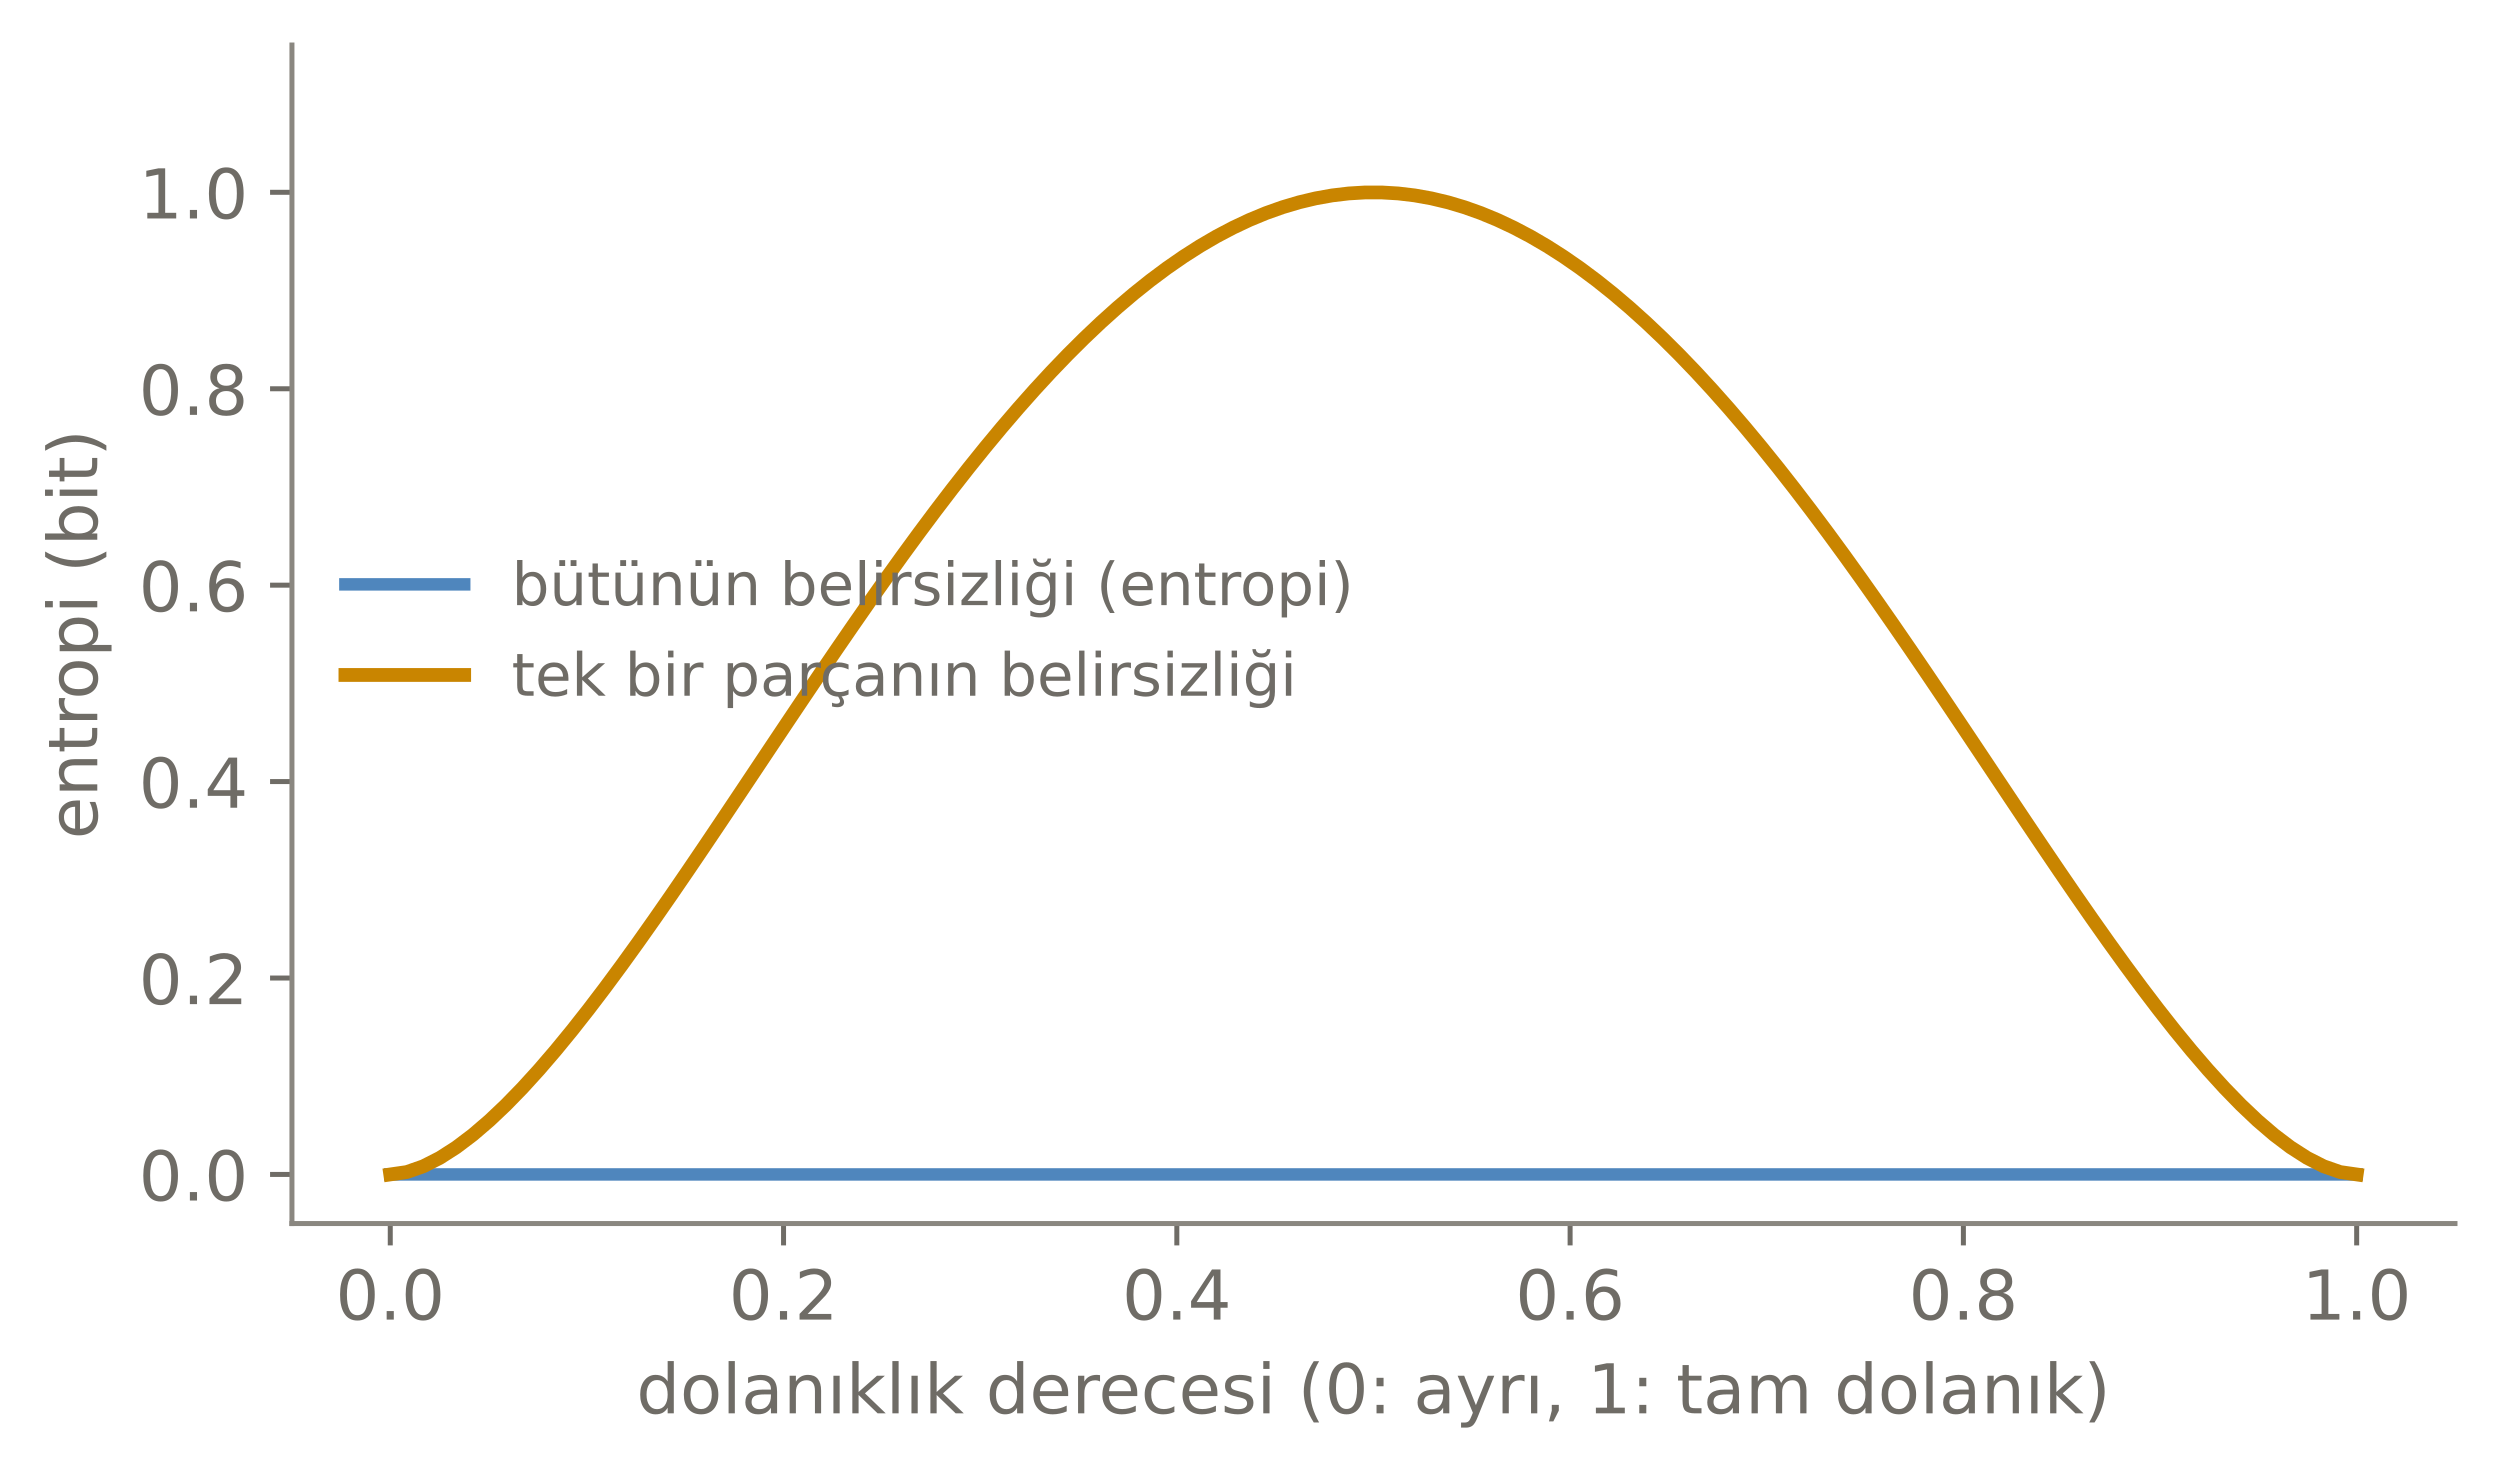
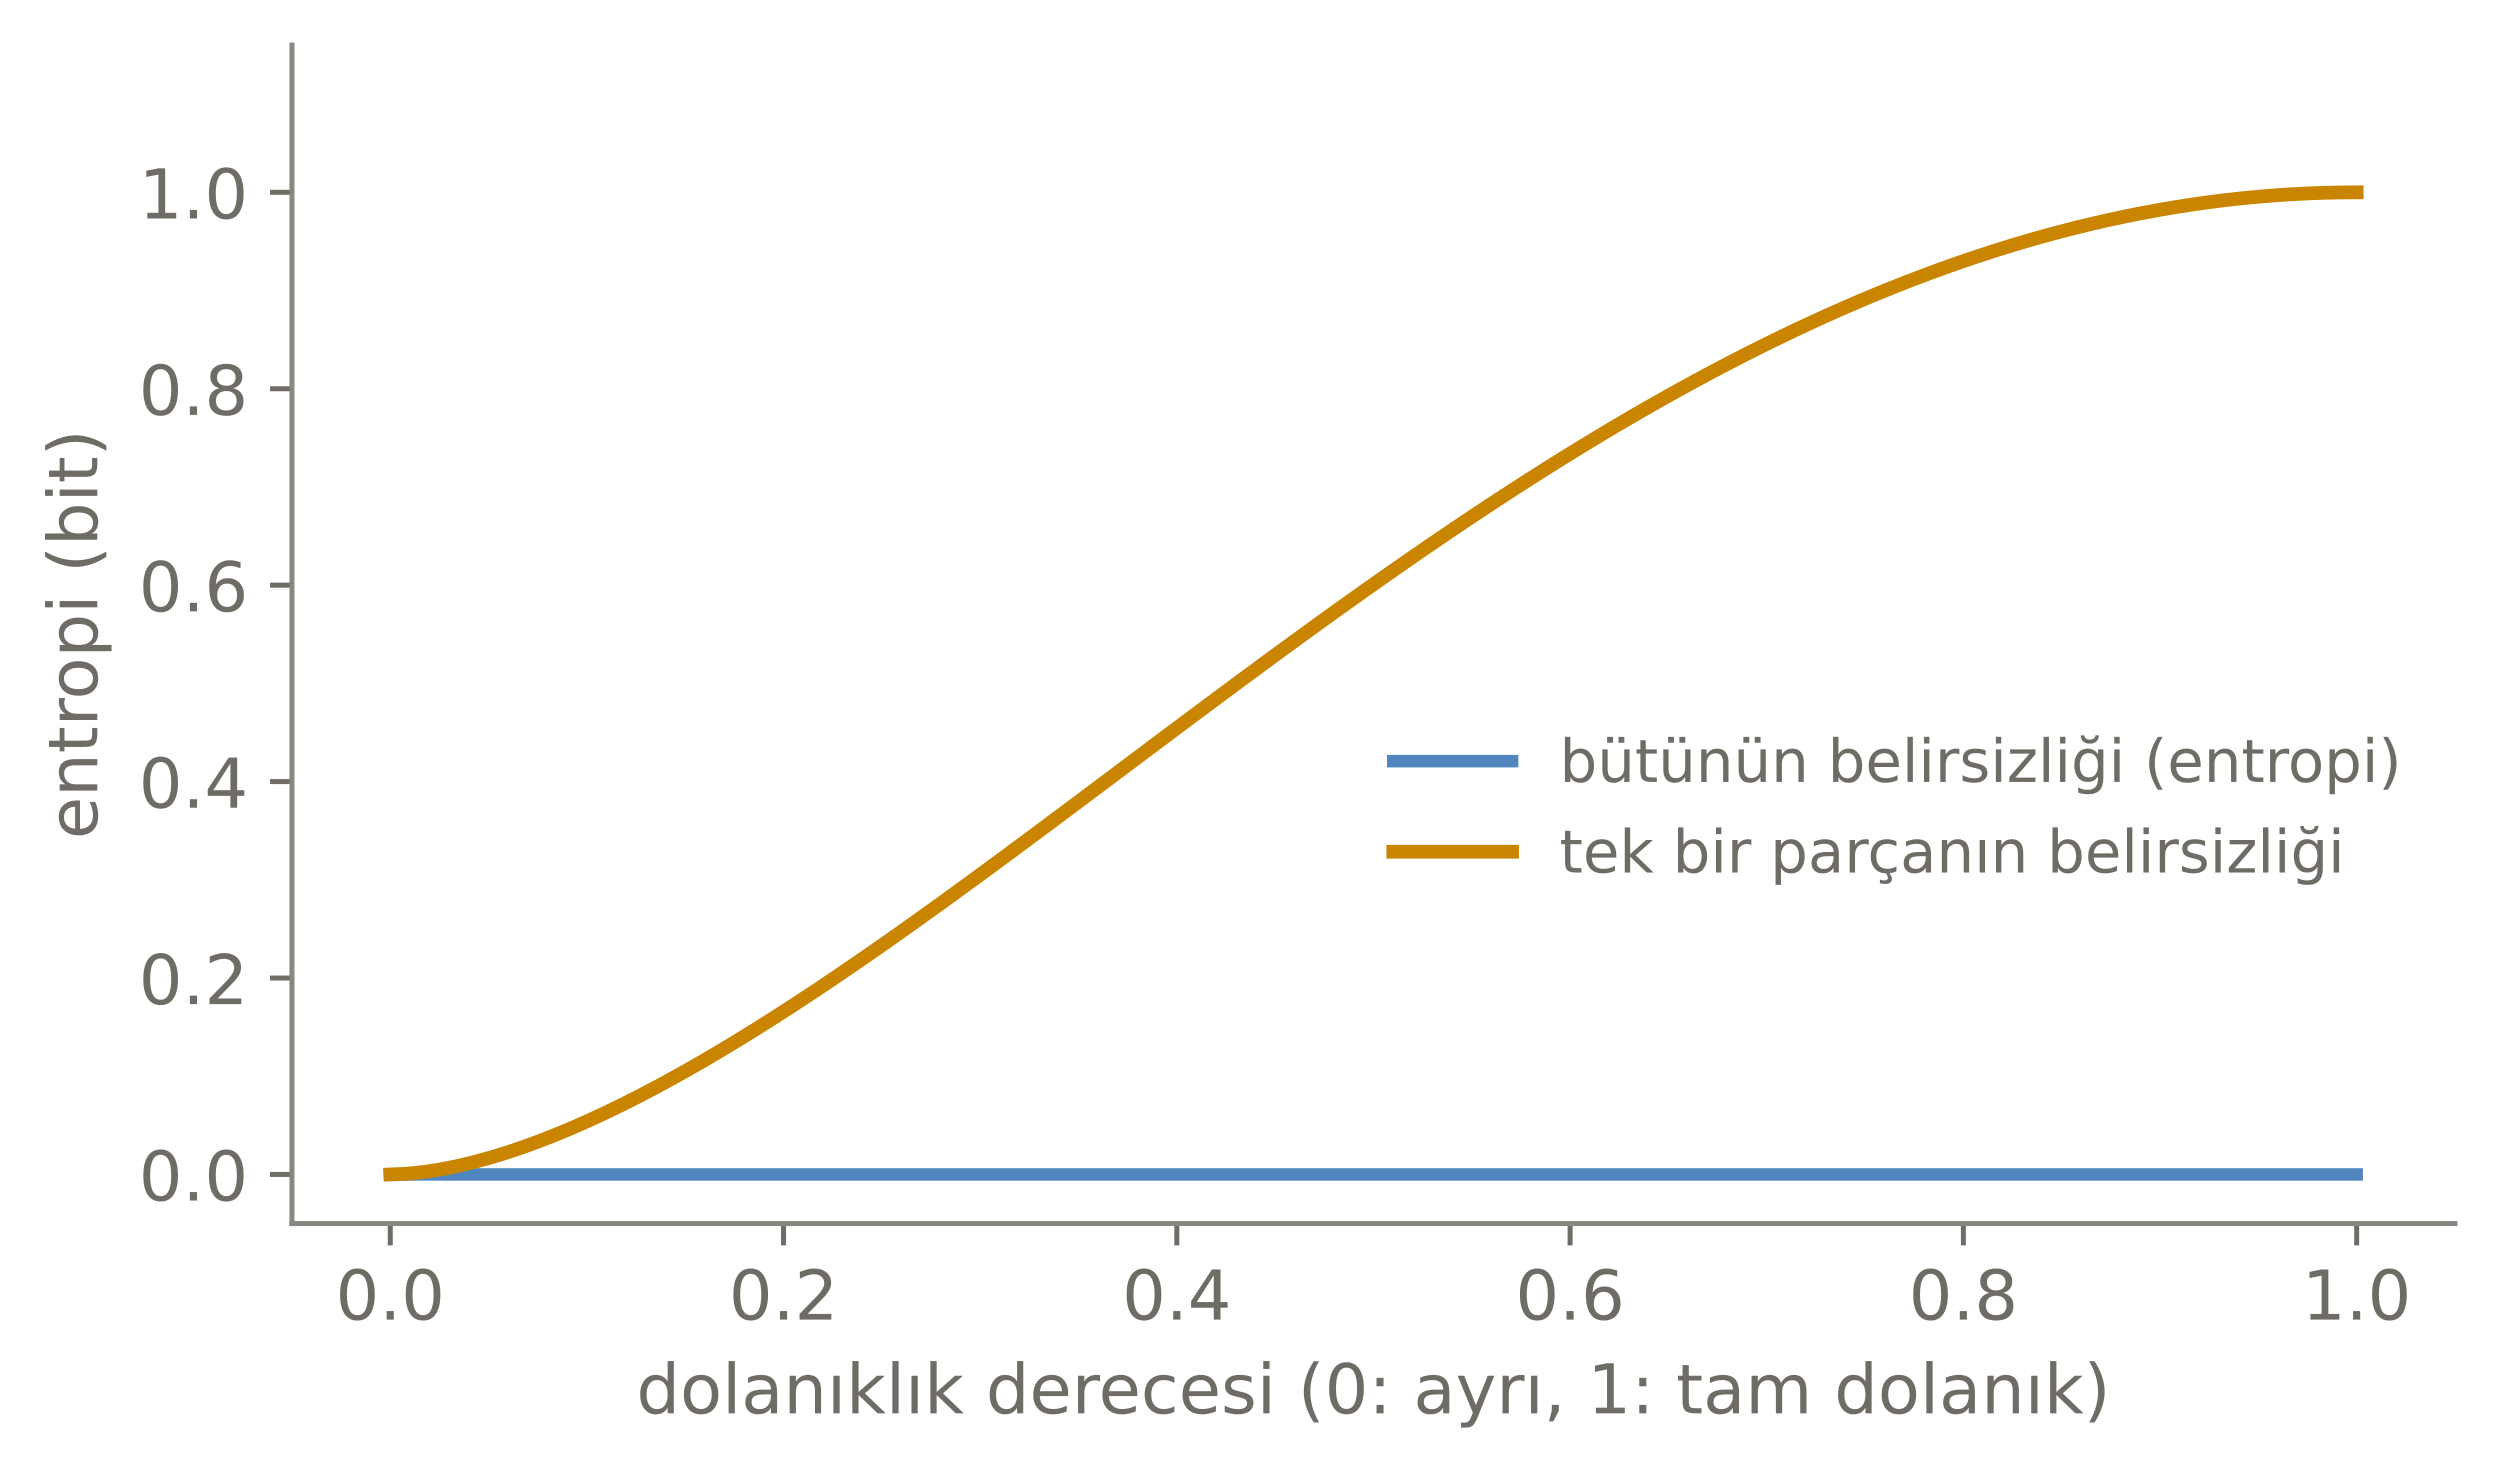
<svg xmlns="http://www.w3.org/2000/svg" xmlns:xlink="http://www.w3.org/1999/xlink" width="399.854pt" height="235.897pt" viewBox="0 0 399.854 235.897" version="1.1">
  <defs>
    <style type="text/css">*{stroke-linejoin: round; stroke-linecap: butt}</style>
  </defs>
  <g id="figure_1">
    <g id="patch_1">
      <path d="M 0 235.897  L 399.854 235.897  L 399.854 -0  L 0 -0  L 0 235.897  z " style="fill: none" />
    </g>
    <g id="axes_1">
      <g id="patch_2">
        <path d="M 46.694 195.696  L 392.654 195.696  L 392.654 7.2  L 46.694 7.2  L 46.694 195.696  z " style="fill: none" />
      </g>
      <g id="matplotlib.axis_1">
        <g id="xtick_1">
          <g id="line2d_1">
            <defs>
              <path id="me9a15ecc0b" d="M 0 0  L 0 3.5  " style="stroke: #6f6c66; stroke-width: 0.8" />
            </defs>
            <g>
              <use xlink:href="#me9a15ecc0b" x="62.42" y="195.696" style="fill: #6f6c66; stroke: #6f6c66; stroke-width: 0.8" />
            </g>
          </g>
          <g id="text_1">
            <text style="font-size: 11px; font-family: 'DejaVu Sans'; text-anchor: middle; fill: #6f6c66" x="62.42" y="211.053" transform="rotate(-0 62.41975 211.0534)">0.0</text>
          </g>
        </g>
        <g id="xtick_2">
          <g id="line2d_2">
            <g>
              <use xlink:href="#me9a15ecc0b" x="125.322" y="195.696" style="fill: #6f6c66; stroke: #6f6c66; stroke-width: 0.8" />
            </g>
          </g>
          <g id="text_2">
            <text style="font-size: 11px; font-family: 'DejaVu Sans'; text-anchor: middle; fill: #6f6c66" x="125.322" y="211.053" transform="rotate(-0 125.3216 211.0534)">0.2</text>
          </g>
        </g>
        <g id="xtick_3">
          <g id="line2d_3">
            <g>
              <use xlink:href="#me9a15ecc0b" x="188.223" y="195.696" style="fill: #6f6c66; stroke: #6f6c66; stroke-width: 0.8" />
            </g>
          </g>
          <g id="text_3">
            <text style="font-size: 11px; font-family: 'DejaVu Sans'; text-anchor: middle; fill: #6f6c66" x="188.223" y="211.053" transform="rotate(-0 188.2234 211.0534)">0.4</text>
          </g>
        </g>
        <g id="xtick_4">
          <g id="line2d_4">
            <g>
              <use xlink:href="#me9a15ecc0b" x="251.125" y="195.696" style="fill: #6f6c66; stroke: #6f6c66; stroke-width: 0.8" />
            </g>
          </g>
          <g id="text_4">
            <text style="font-size: 11px; font-family: 'DejaVu Sans'; text-anchor: middle; fill: #6f6c66" x="251.125" y="211.053" transform="rotate(-0 251.1252 211.0534)">0.6</text>
          </g>
        </g>
        <g id="xtick_5">
          <g id="line2d_5">
            <g>
              <use xlink:href="#me9a15ecc0b" x="314.027" y="195.696" style="fill: #6f6c66; stroke: #6f6c66; stroke-width: 0.8" />
            </g>
          </g>
          <g id="text_5">
            <text style="font-size: 11px; font-family: 'DejaVu Sans'; text-anchor: middle; fill: #6f6c66" x="314.027" y="211.053" transform="rotate(-0 314.027 211.0534)">0.8</text>
          </g>
        </g>
        <g id="xtick_6">
          <g id="line2d_6">
            <g>
              <use xlink:href="#me9a15ecc0b" x="376.929" y="195.696" style="fill: #6f6c66; stroke: #6f6c66; stroke-width: 0.8" />
            </g>
          </g>
          <g id="text_6">
            <text style="font-size: 11px; font-family: 'DejaVu Sans'; text-anchor: middle; fill: #6f6c66" x="376.929" y="211.053" transform="rotate(-0 376.9288 211.0534)">1.0</text>
          </g>
        </g>
        <g id="text_7">
          <text style="font-size: 11px; font-family: 'DejaVu Sans'; text-anchor: middle; fill: #6f6c66" x="219.674" y="226.054" transform="rotate(-0 219.6743 226.0543)">dolanıklık derecesi (0: ayrı, 1: tam dolanık)</text>
        </g>
      </g>
      <g id="matplotlib.axis_2">
        <g id="ytick_1">
          <g id="line2d_7">
            <defs>
              <path id="m8ab1f6f7f1" d="M 0 0  L -3.5 0  " style="stroke: #6f6c66; stroke-width: 0.8" />
            </defs>
            <g>
              <use xlink:href="#m8ab1f6f7f1" x="46.694" y="187.842" style="fill: #6f6c66; stroke: #6f6c66; stroke-width: 0.8" />
            </g>
          </g>
          <g id="text_8">
            <text style="font-size: 11px; font-family: 'DejaVu Sans'; text-anchor: end; fill: #6f6c66" x="39.694" y="192.021" transform="rotate(-0 39.6943 192.0207)">0.0</text>
          </g>
        </g>
        <g id="ytick_2">
          <g id="line2d_8">
            <g>
              <use xlink:href="#m8ab1f6f7f1" x="46.694" y="156.426" style="fill: #6f6c66; stroke: #6f6c66; stroke-width: 0.8" />
            </g>
          </g>
          <g id="text_9">
            <text style="font-size: 11px; font-family: 'DejaVu Sans'; text-anchor: end; fill: #6f6c66" x="39.694" y="160.605" transform="rotate(-0 39.6943 160.6047)">0.2</text>
          </g>
        </g>
        <g id="ytick_3">
          <g id="line2d_9">
            <g>
              <use xlink:href="#m8ab1f6f7f1" x="46.694" y="125.01" style="fill: #6f6c66; stroke: #6f6c66; stroke-width: 0.8" />
            </g>
          </g>
          <g id="text_10">
            <text style="font-size: 11px; font-family: 'DejaVu Sans'; text-anchor: end; fill: #6f6c66" x="39.694" y="129.189" transform="rotate(-0 39.6943 129.1887)">0.4</text>
          </g>
        </g>
        <g id="ytick_4">
          <g id="line2d_10">
            <g>
              <use xlink:href="#m8ab1f6f7f1" x="46.694" y="93.594" style="fill: #6f6c66; stroke: #6f6c66; stroke-width: 0.8" />
            </g>
          </g>
          <g id="text_11">
            <text style="font-size: 11px; font-family: 'DejaVu Sans'; text-anchor: end; fill: #6f6c66" x="39.694" y="97.773" transform="rotate(-0 39.6943 97.77271)">0.6</text>
          </g>
        </g>
        <g id="ytick_5">
          <g id="line2d_11">
            <g>
              <use xlink:href="#m8ab1f6f7f1" x="46.694" y="62.178" style="fill: #6f6c66; stroke: #6f6c66; stroke-width: 0.8" />
            </g>
          </g>
          <g id="text_12">
            <text style="font-size: 11px; font-family: 'DejaVu Sans'; text-anchor: end; fill: #6f6c66" x="39.694" y="66.357" transform="rotate(-0 39.6943 66.35671)">0.8</text>
          </g>
        </g>
        <g id="ytick_6">
          <g id="line2d_12">
            <g>
              <use xlink:href="#m8ab1f6f7f1" x="46.694" y="30.762" style="fill: #6f6c66; stroke: #6f6c66; stroke-width: 0.8" />
            </g>
          </g>
          <g id="text_13">
            <text style="font-size: 11px; font-family: 'DejaVu Sans'; text-anchor: end; fill: #6f6c66" x="39.694" y="34.941" transform="rotate(-0 39.6943 34.94071)">1.0</text>
          </g>
        </g>
        <g id="text_14">
          <text style="font-size: 11px; font-family: 'DejaVu Sans'; text-anchor: middle; fill: #6f6c66" x="15.558" y="101.448" transform="rotate(-90 15.55828 101.448)">entropi (bit)</text>
        </g>
      </g>
      <g id="line2d_13">
        <path d="M 62.42 187.842  L 65.063 187.842  L 67.706 187.842  L 70.349 187.842  L 72.991 187.842  L 75.634 187.842  L 78.277 187.842  L 80.92 187.842  L 83.563 187.842  L 86.206 187.842  L 88.849 187.842  L 91.492 187.842  L 94.135 187.842  L 96.778 187.842  L 99.421 187.842  L 102.064 187.842  L 104.707 187.842  L 107.35 187.842  L 109.993 187.842  L 112.635 187.842  L 115.278 187.842  L 117.921 187.842  L 120.564 187.842  L 123.207 187.842  L 125.85 187.842  L 128.493 187.842  L 131.136 187.842  L 133.779 187.842  L 136.422 187.842  L 139.065 187.842  L 141.708 187.842  L 144.351 187.842  L 146.994 187.842  L 149.637 187.842  L 152.279 187.842  L 154.922 187.842  L 157.565 187.842  L 160.208 187.842  L 162.851 187.842  L 165.494 187.842  L 168.137 187.842  L 170.78 187.842  L 173.423 187.842  L 176.066 187.842  L 178.709 187.842  L 181.352 187.842  L 183.995 187.842  L 186.638 187.842  L 189.281 187.842  L 191.923 187.842  L 194.566 187.842  L 197.209 187.842  L 199.852 187.842  L 202.495 187.842  L 205.138 187.842  L 207.781 187.842  L 210.424 187.842  L 213.067 187.842  L 215.71 187.842  L 218.353 187.842  L 220.996 187.842  L 223.639 187.842  L 226.282 187.842  L 228.925 187.842  L 231.567 187.842  L 234.21 187.842  L 236.853 187.842  L 239.496 187.842  L 242.139 187.842  L 244.782 187.842  L 247.425 187.842  L 250.068 187.842  L 252.711 187.842  L 255.354 187.842  L 257.997 187.842  L 260.64 187.842  L 263.283 187.842  L 265.926 187.842  L 268.569 187.842  L 271.212 187.842  L 273.854 187.842  L 276.497 187.842  L 279.14 187.842  L 281.783 187.842  L 284.426 187.842  L 287.069 187.842  L 289.712 187.842  L 292.355 187.842  L 294.998 187.842  L 297.641 187.842  L 300.284 187.842  L 302.927 187.842  L 305.57 187.842  L 308.213 187.842  L 310.856 187.842  L 313.498 187.842  L 316.141 187.842  L 318.784 187.842  L 321.427 187.842  L 324.07 187.842  L 326.713 187.842  L 329.356 187.842  L 331.999 187.842  L 334.642 187.842  L 337.285 187.842  L 339.928 187.842  L 342.571 187.842  L 345.214 187.842  L 347.857 187.842  L 350.5 187.842  L 353.142 187.842  L 355.785 187.842  L 358.428 187.842  L 361.071 187.842  L 363.714 187.842  L 366.357 187.842  L 369 187.842  L 371.643 187.842  L 374.286 187.842  L 376.929 187.842  " clip-path="url(#p919918e4ee)" style="fill: none; stroke: #4f86bd; stroke-width: 2; stroke-linecap: square" />
      </g>
      <g id="line2d_14">
-         <path d="M 62.42 187.842  L 65.063 187.461  L 67.706 186.536  L 70.349 185.193  L 72.991 183.498  L 75.634 181.498  L 78.277 179.231  L 80.92 176.726  L 83.563 174.009  L 86.206 171.103  L 88.849 168.029  L 91.492 164.805  L 94.135 161.447  L 96.778 157.973  L 99.421 154.395  L 102.064 150.728  L 104.707 146.985  L 107.35 143.179  L 109.993 139.319  L 112.635 135.419  L 115.278 131.488  L 117.921 127.536  L 120.564 123.574  L 123.207 119.609  L 125.85 115.653  L 128.493 111.712  L 131.136 107.795  L 133.779 103.911  L 136.422 100.066  L 139.065 96.269  L 141.708 92.526  L 144.351 88.844  L 146.994 85.23  L 149.637 81.69  L 152.279 78.23  L 154.922 74.857  L 157.565 71.574  L 160.208 68.389  L 162.851 65.306  L 165.494 62.329  L 168.137 59.464  L 170.78 56.715  L 173.423 54.087  L 176.066 51.582  L 178.709 49.205  L 181.352 46.96  L 183.995 44.85  L 186.638 42.877  L 189.281 41.046  L 191.923 39.357  L 194.566 37.814  L 197.209 36.42  L 199.852 35.175  L 202.495 34.082  L 205.138 33.142  L 207.781 32.357  L 210.424 31.728  L 213.067 31.255  L 215.71 30.94  L 218.353 30.782  L 220.996 30.782  L 223.639 30.94  L 226.282 31.255  L 228.925 31.728  L 231.567 32.357  L 234.21 33.142  L 236.853 34.082  L 239.496 35.175  L 242.139 36.42  L 244.782 37.814  L 247.425 39.357  L 250.068 41.046  L 252.711 42.877  L 255.354 44.85  L 257.997 46.96  L 260.64 49.205  L 263.283 51.582  L 265.926 54.087  L 268.569 56.715  L 271.212 59.464  L 273.854 62.329  L 276.497 65.306  L 279.14 68.389  L 281.783 71.574  L 284.426 74.857  L 287.069 78.23  L 289.712 81.69  L 292.355 85.23  L 294.998 88.844  L 297.641 92.526  L 300.284 96.269  L 302.927 100.066  L 305.57 103.911  L 308.213 107.795  L 310.856 111.712  L 313.498 115.653  L 316.141 119.609  L 318.784 123.574  L 321.427 127.536  L 324.07 131.488  L 326.713 135.419  L 329.356 139.319  L 331.999 143.179  L 334.642 146.985  L 337.285 150.728  L 339.928 154.395  L 342.571 157.973  L 345.214 161.447  L 347.857 164.805  L 350.5 168.029  L 353.142 171.103  L 355.785 174.009  L 358.428 176.726  L 361.071 179.231  L 363.714 181.498  L 366.357 183.498  L 369 185.193  L 371.643 186.536  L 374.286 187.461  L 376.929 187.842  " clip-path="url(#p919918e4ee)" style="fill: none; stroke: #c98500; stroke-width: 2.2; stroke-linecap: square" />
+         <path d="M 62.42 187.842  L 65.063 187.733  L 67.706 187.461  L 70.349 187.056  L 72.991 186.536  L 75.634 185.912  L 78.277 185.193  L 80.92 184.386  L 83.563 183.498  L 86.206 182.534  L 88.849 181.498  L 91.492 180.396  L 94.135 179.231  L 96.778 178.006  L 99.421 176.726  L 102.064 175.392  L 104.707 174.009  L 107.35 172.578  L 109.993 171.103  L 112.635 169.586  L 115.278 168.029  L 117.921 166.434  L 120.564 164.805  L 123.207 163.142  L 125.85 161.447  L 128.493 159.724  L 131.136 157.973  L 133.779 156.196  L 136.422 154.395  L 139.065 152.572  L 141.708 150.728  L 144.351 148.866  L 146.994 146.985  L 149.637 145.089  L 152.279 143.179  L 154.922 141.255  L 157.565 139.319  L 160.208 137.374  L 162.851 135.419  L 165.494 133.457  L 168.137 131.488  L 170.78 129.514  L 173.423 127.536  L 176.066 125.556  L 178.709 123.574  L 181.352 121.591  L 183.995 119.609  L 186.638 117.63  L 189.281 115.653  L 191.923 113.68  L 194.566 111.712  L 197.209 109.75  L 199.852 107.795  L 202.495 105.849  L 205.138 103.911  L 207.781 101.983  L 210.424 100.066  L 213.067 98.161  L 215.71 96.269  L 218.353 94.39  L 220.996 92.526  L 223.639 90.677  L 226.282 88.844  L 228.925 87.028  L 231.567 85.23  L 234.21 83.451  L 236.853 81.69  L 239.496 79.95  L 242.139 78.23  L 244.782 76.532  L 247.425 74.857  L 250.068 73.204  L 252.711 71.574  L 255.354 69.969  L 257.997 68.389  L 260.64 66.834  L 263.283 65.306  L 265.926 63.804  L 268.569 62.329  L 271.212 60.882  L 273.854 59.464  L 276.497 58.075  L 279.14 56.715  L 281.783 55.386  L 284.426 54.087  L 287.069 52.818  L 289.712 51.582  L 292.355 50.377  L 294.998 49.205  L 297.641 48.066  L 300.284 46.96  L 302.927 45.888  L 305.57 44.85  L 308.213 43.846  L 310.856 42.877  L 313.498 41.944  L 316.141 41.046  L 318.784 40.183  L 321.427 39.357  L 324.07 38.567  L 326.713 37.814  L 329.356 37.099  L 331.999 36.42  L 334.642 35.779  L 337.285 35.175  L 339.928 34.61  L 342.571 34.082  L 345.214 33.593  L 347.857 33.142  L 350.5 32.731  L 353.142 32.357  L 355.785 32.023  L 358.428 31.728  L 361.071 31.472  L 363.714 31.255  L 366.357 31.078  L 369 30.94  L 371.643 30.841  L 374.286 30.782  L 376.929 30.762  " clip-path="url(#p919918e4ee)" style="fill: none; stroke: #c98500; stroke-width: 2.2; stroke-linecap: square" />
      </g>
      <g id="patch_3">
        <path d="M 46.694 195.696  L 46.694 7.2  " style="fill: none; stroke: #8a8780; stroke-width: 0.8; stroke-linejoin: miter; stroke-linecap: square" />
      </g>
      <g id="patch_4">
        <path d="M 46.694 195.696  L 392.654 195.696  " style="fill: none; stroke: #8a8780; stroke-width: 0.8; stroke-linejoin: miter; stroke-linecap: square" />
      </g>
      <g id="legend_1">
        <g id="line2d_15">
-           <path d="M 55.244 93.466  L 64.744 93.466  L 74.244 93.466  " style="fill: none; stroke: #4f86bd; stroke-width: 2; stroke-linecap: square" />
+           <path d="M 222.842 121.74  L 232.342 121.74  L 241.842 121.74  " style="fill: none; stroke: #4f86bd; stroke-width: 2; stroke-linecap: square" />
        </g>
        <g id="text_15">
-           <text style="font-size: 9.5px; font-family: 'DejaVu Sans'; text-anchor: start; fill: #6f6c66" x="81.844" y="96.791" transform="rotate(-0 81.8443 96.79077)">bütünün belirsizliği (entropi)</text>
+           <text style="font-size: 9.5px; font-family: 'DejaVu Sans'; text-anchor: start; fill: #6f6c66" x="249.442" y="125.065" transform="rotate(-0 249.4418 125.0652)">bütünün belirsizliği (entropi)</text>
        </g>
        <g id="line2d_16">
-           <path d="M 55.244 107.957  L 64.744 107.957  L 74.244 107.957  " style="fill: none; stroke: #c98500; stroke-width: 2.2; stroke-linecap: square" />
+           <path d="M 222.842 136.231  L 232.342 136.231  L 241.842 136.231  " style="fill: none; stroke: #c98500; stroke-width: 2.2; stroke-linecap: square" />
        </g>
        <g id="text_16">
-           <text style="font-size: 9.5px; font-family: 'DejaVu Sans'; text-anchor: start; fill: #6f6c66" x="81.844" y="111.282" transform="rotate(-0 81.8443 111.282)">tek bir parçanın belirsizliği</text>
+           <text style="font-size: 9.5px; font-family: 'DejaVu Sans'; text-anchor: start; fill: #6f6c66" x="249.442" y="139.556" transform="rotate(-0 249.4418 139.5564)">tek bir parçanın belirsizliği</text>
        </g>
      </g>
    </g>
  </g>
  <defs>
    <clipPath id="p919918e4ee">
      <rect x="46.694" y="7.2" width="345.96" height="188.496" />
    </clipPath>
  </defs>
</svg>
